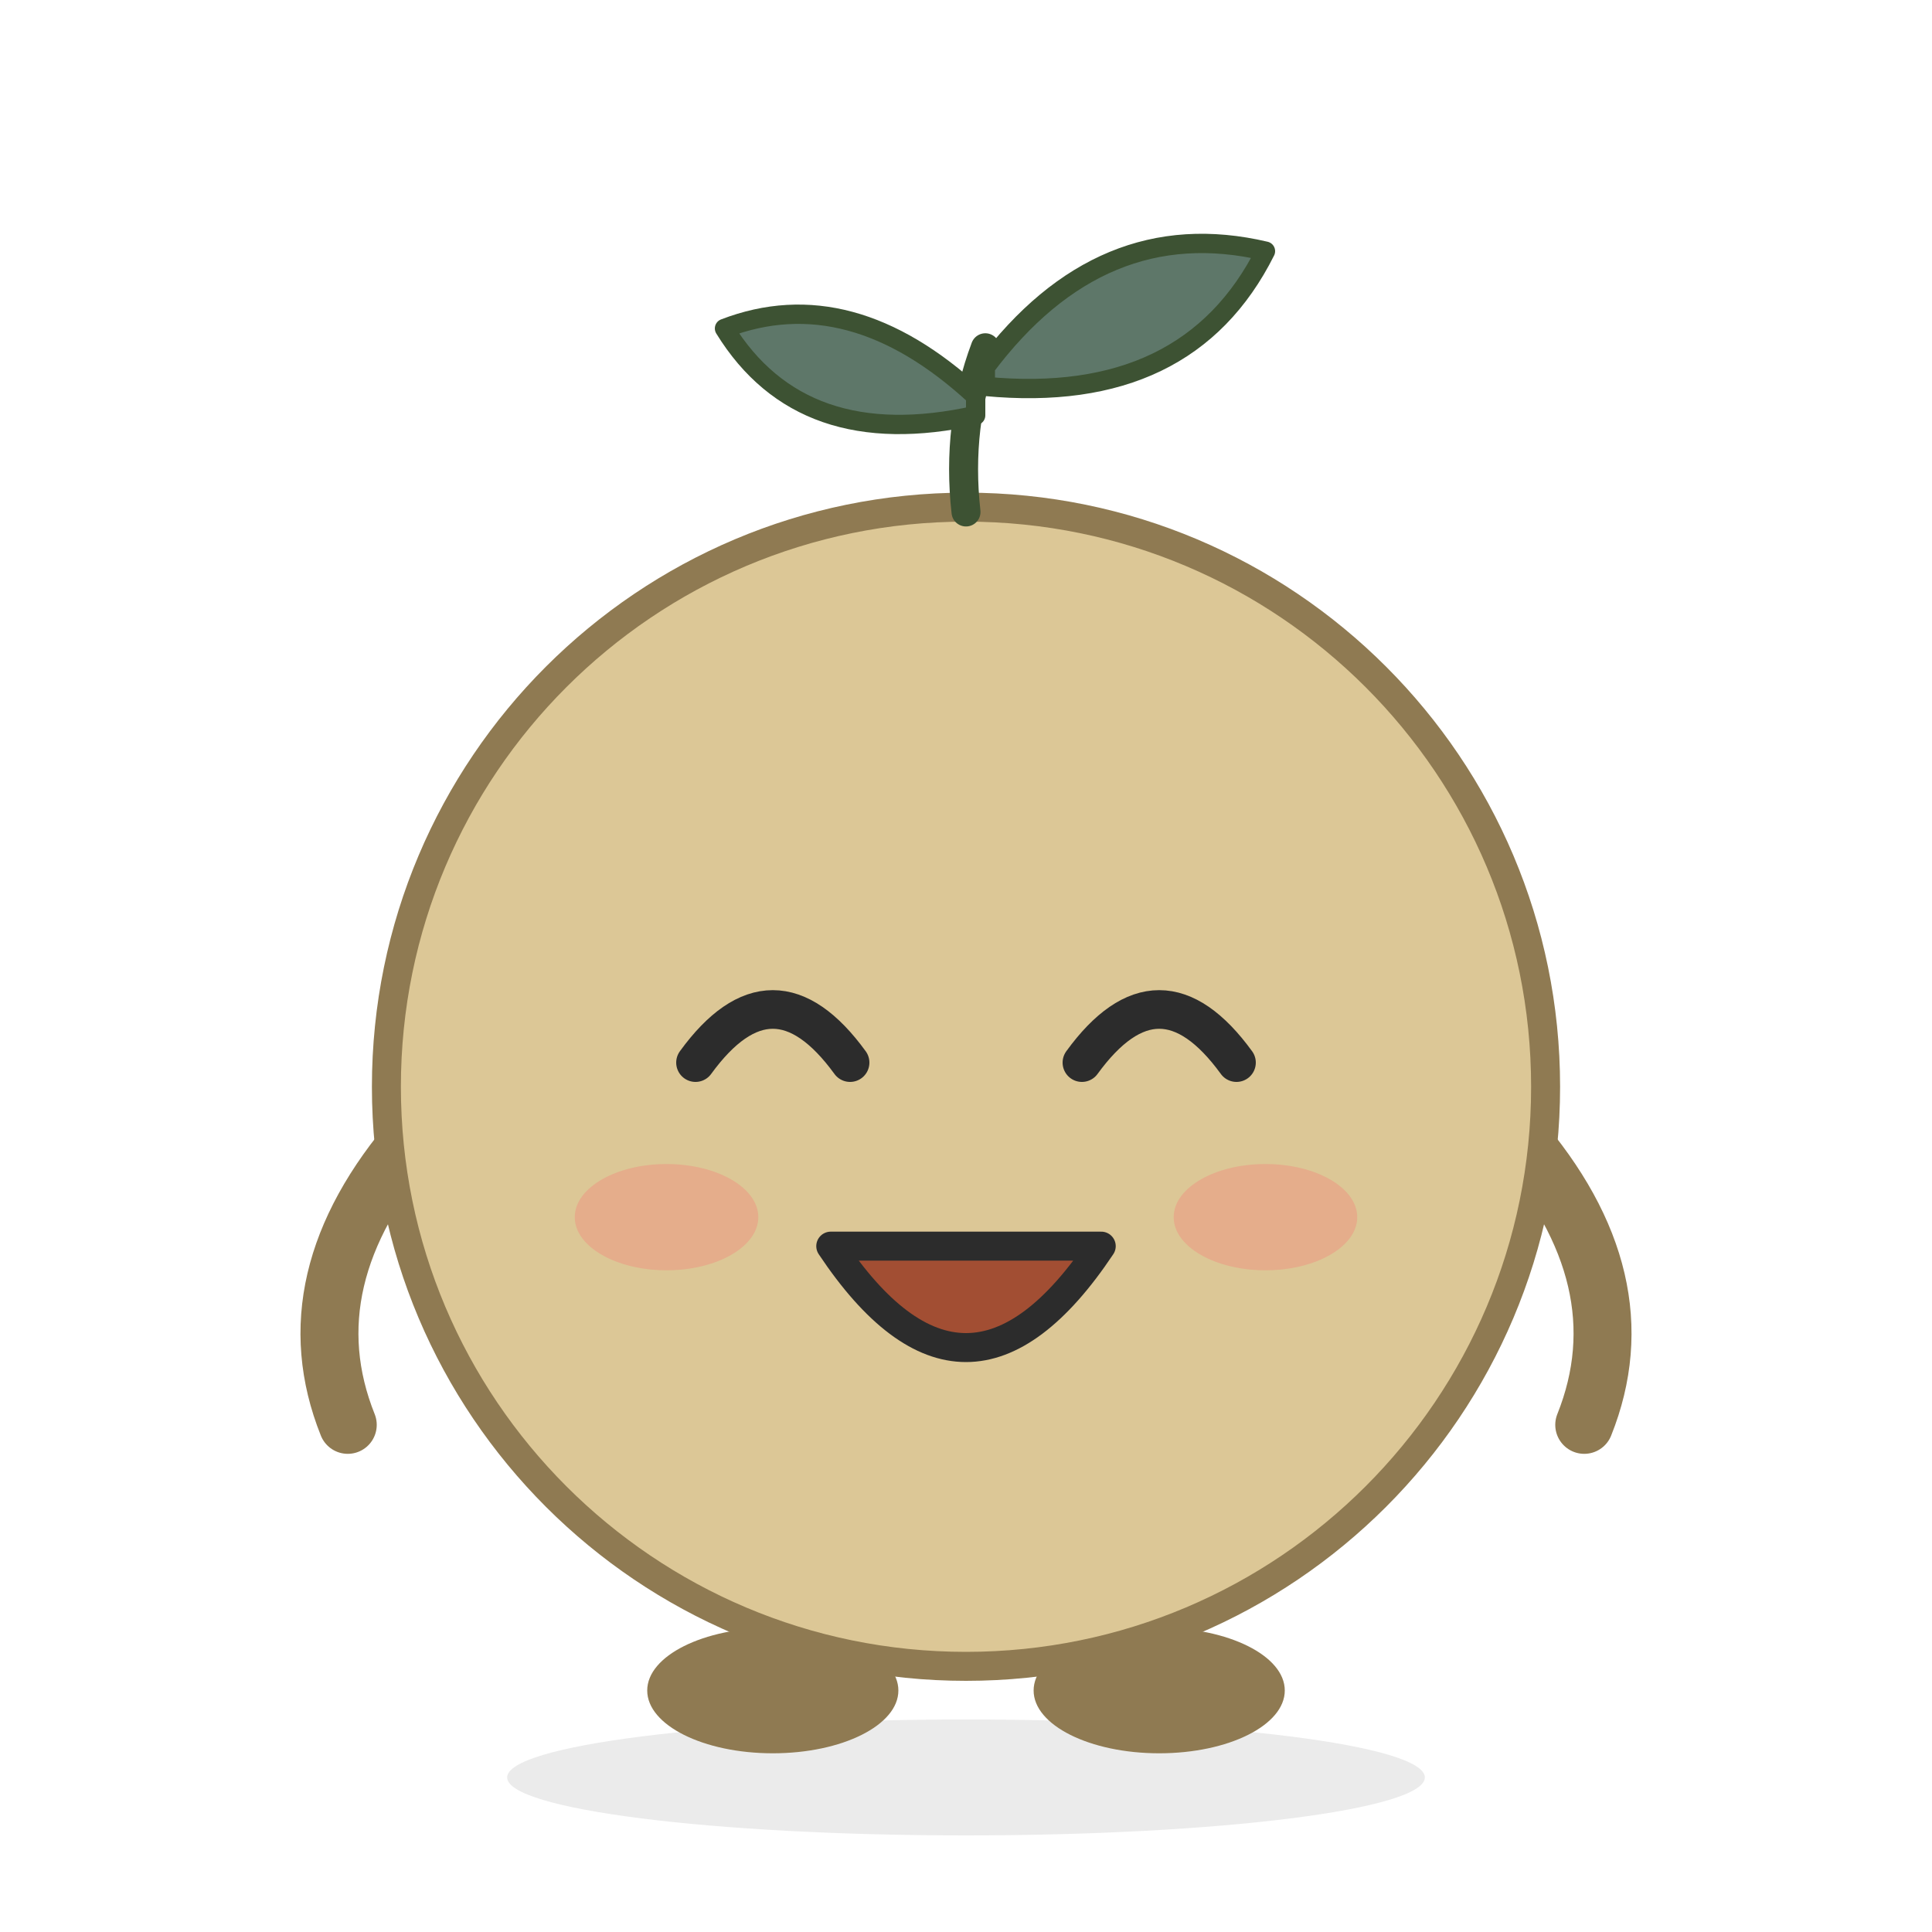
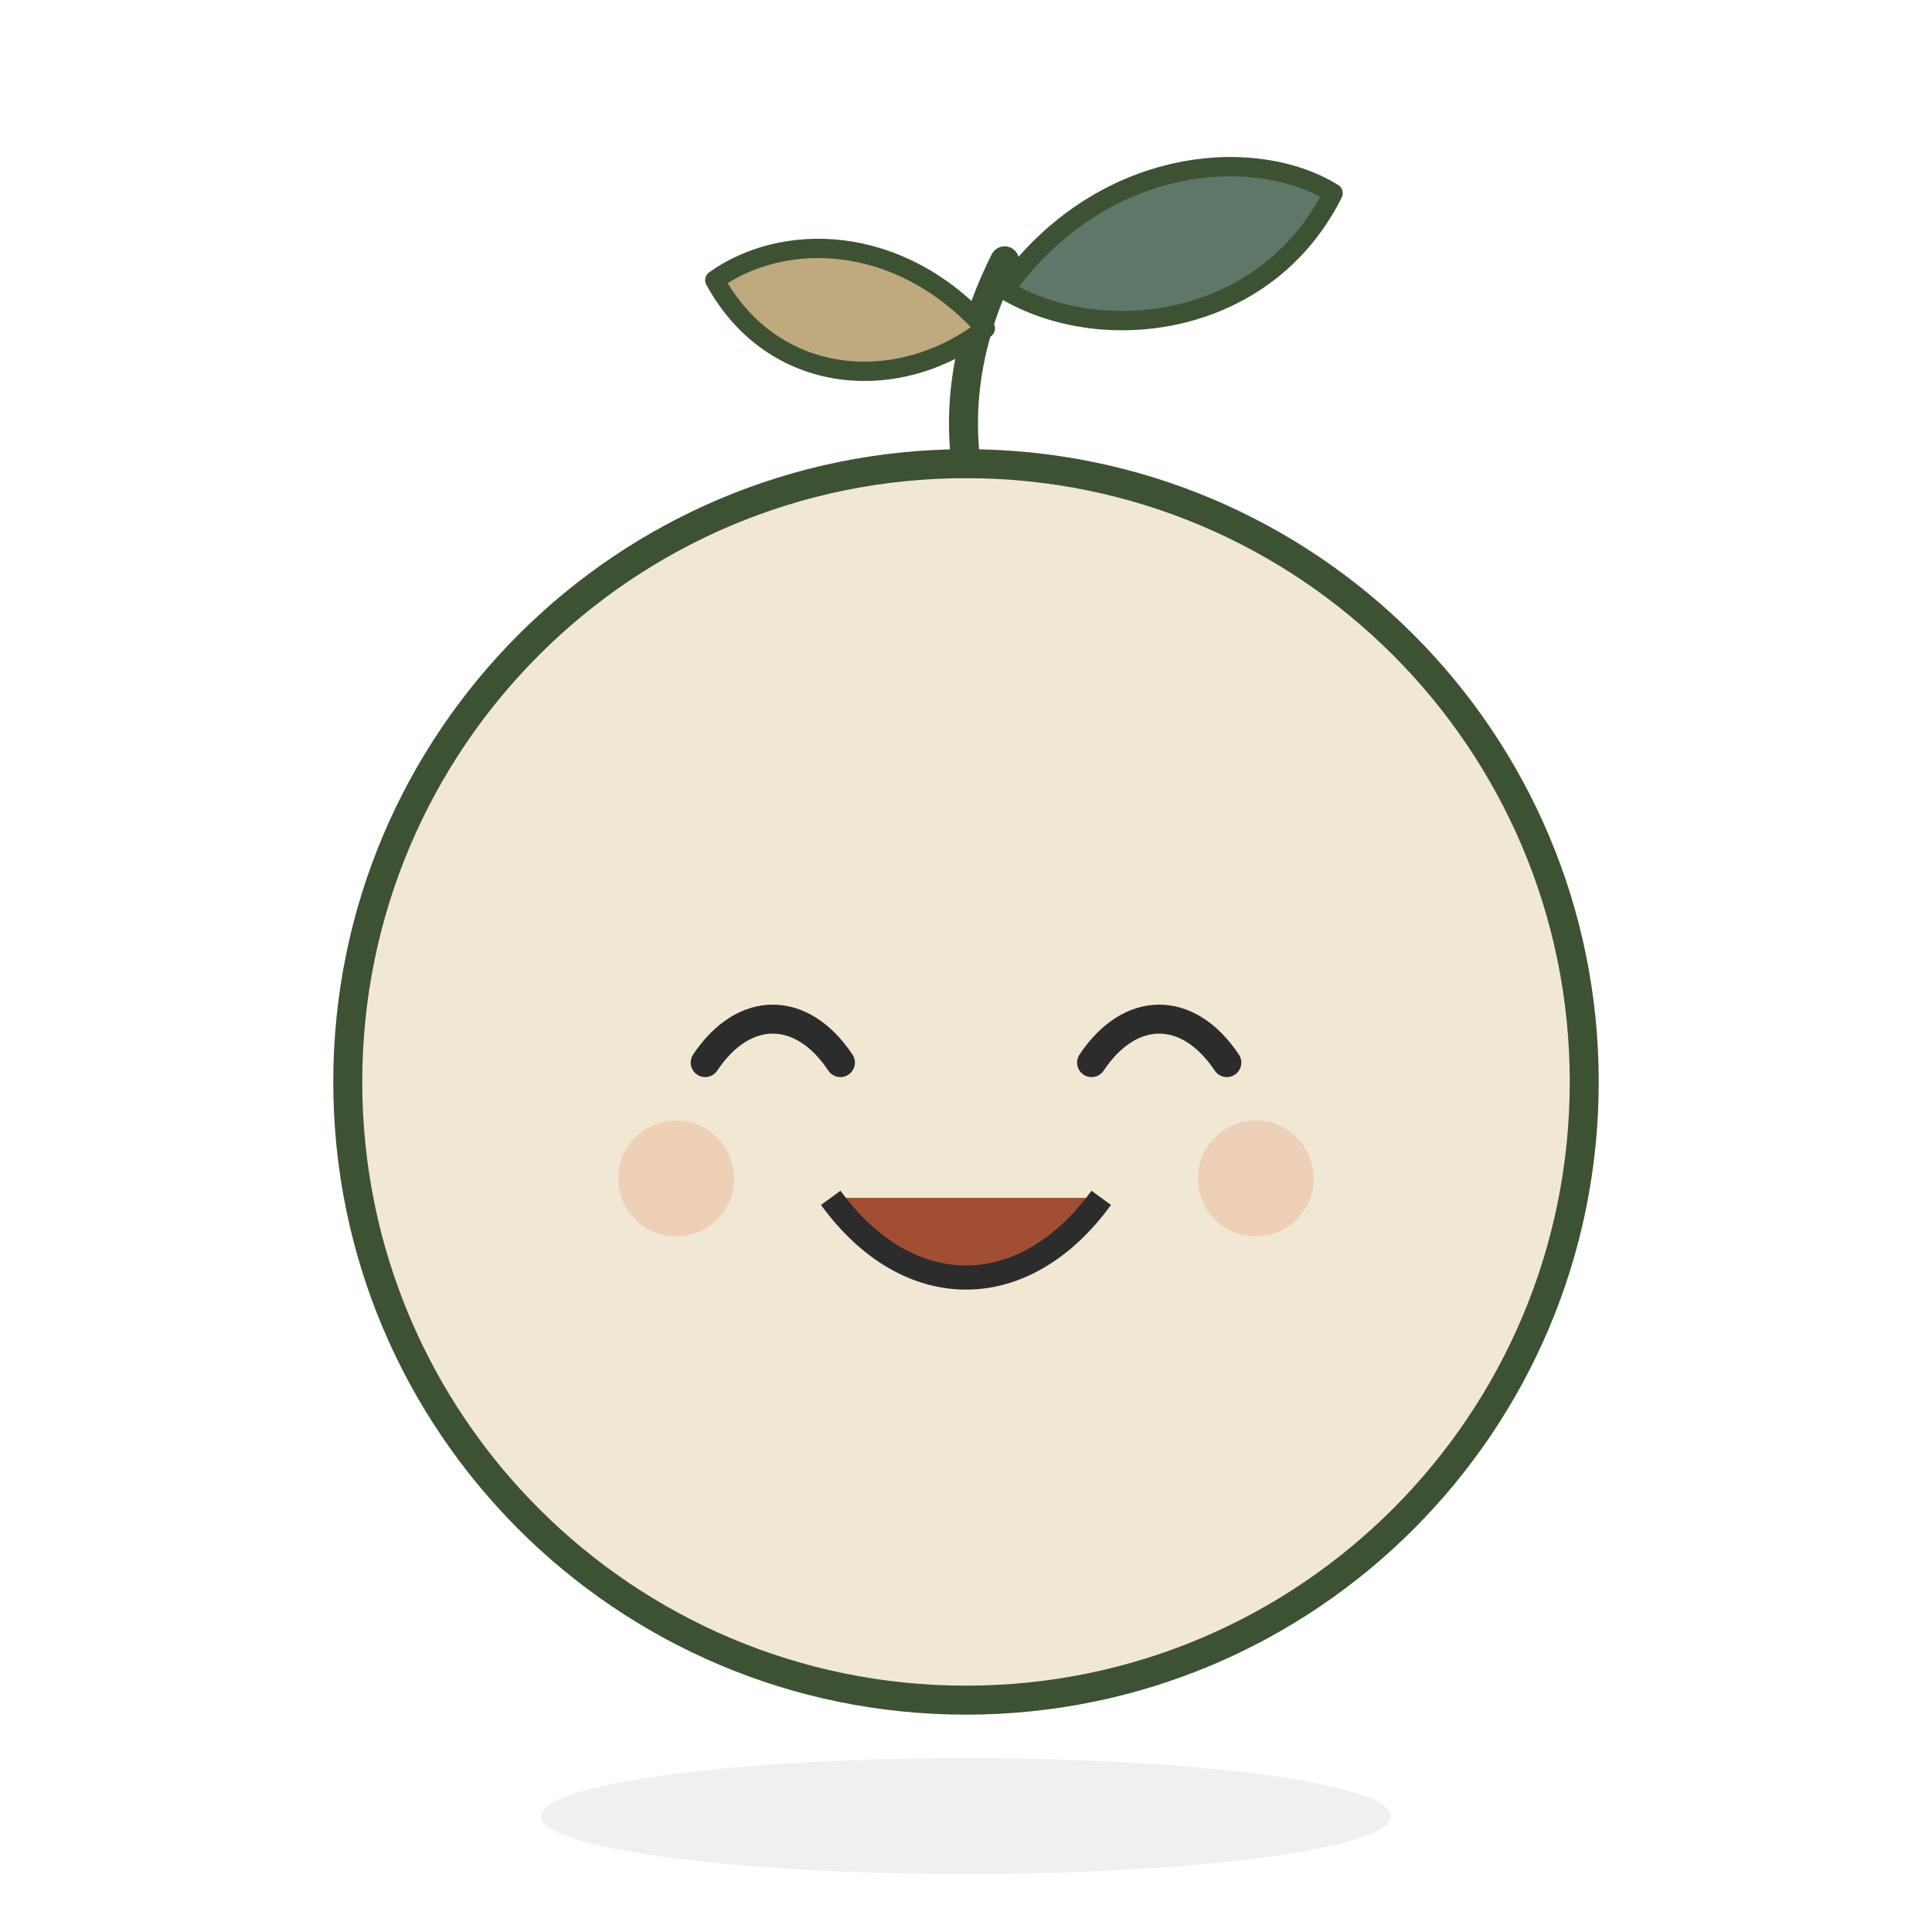
- <svg xmlns="http://www.w3.org/2000/svg" viewBox="0 0 400 400" width="400" height="400">
-   <ellipse cx="200" cy="368" rx="95" ry="12" fill="#000" opacity="0.08" />
-   <ellipse cx="160" cy="350" rx="26" ry="13" fill="#8f7a52" />
-   <ellipse cx="240" cy="350" rx="26" ry="13" fill="#8f7a52" />
-   <g fill="none" stroke="#8f7a52" stroke-width="12" stroke-linecap="round">
-     <path d="M86 235 Q60 265 72 295" />
-     <path d="M314 235 Q340 265 328 295" />
-   </g>
-   <circle cx="200" cy="225" r="120" fill="#dcc796" stroke="#8f7a52" stroke-width="6" />
-   <path d="M200 106 Q198 88 204 72" fill="none" stroke="#3d5233" stroke-width="6" stroke-linecap="round" />
-   <path d="M204 76 Q228 44 262 52 Q246 84 204 80 Z" fill="#5e7769" stroke="#3d5233" stroke-width="4" stroke-linejoin="round" />
-   <path d="M202 82 Q176 58 150 68 Q166 94 202 86 Z" fill="#5e7769" stroke="#3d5233" stroke-width="4" stroke-linejoin="round" />
-   <ellipse cx="138" cy="252" rx="19" ry="11" fill="#e8a487" opacity="0.75" />
-   <ellipse cx="262" cy="252" rx="19" ry="11" fill="#e8a487" opacity="0.75" />
-   <g fill="none" stroke="#2c2c2c" stroke-width="8" stroke-linecap="round">
-     <path d="M144 220 Q160 198 176 220" />
-     <path d="M224 220 Q240 198 256 220" />
-   </g>
-   <path d="M172 258 Q200 300 228 258 Z" fill="#a24e33" stroke="#2c2c2c" stroke-width="6" stroke-linejoin="round" />
+ <svg xmlns="http://www.w3.org/2000/svg" viewBox="0 0 200 200" width="200" height="200">
+   <ellipse cx="100" cy="188" rx="44" ry="6" fill="#3d5233" opacity=".08" />
+   <circle cx="100" cy="112" r="64" fill="#f1e8d3" stroke="#3d5233" stroke-width="3" />
+   <path d="M100 48c-1-8 1-15 4-21" fill="none" stroke="#3d5233" stroke-width="3" stroke-linecap="round" />
+   <path d="M104 30c10-14 26-15 34-10-7 14-24 16-34 10z" fill="#5e7769" stroke="#3d5233" stroke-width="2" stroke-linejoin="round" />
+   <path d="M102 34c-9-10-21-10-28-5 6 11 19 12 28 5z" fill="#bfa97f" stroke="#3d5233" stroke-width="2" stroke-linejoin="round" />
+   <path d="M73 110c4-6 10-6 14 0M113 110c4-6 10-6 14 0" fill="none" stroke="#2c2c2c" stroke-width="3" stroke-linecap="round" />
+   <path d="M86 124c8 11 20 11 28 0" fill="#a24e33" stroke="#2c2c2c" stroke-width="2.5" stroke-linejoin="round" />
+   <circle cx="70" cy="122" r="6" fill="#e8a487" opacity=".35" />
+   <circle cx="130" cy="122" r="6" fill="#e8a487" opacity=".35" />
</svg>
